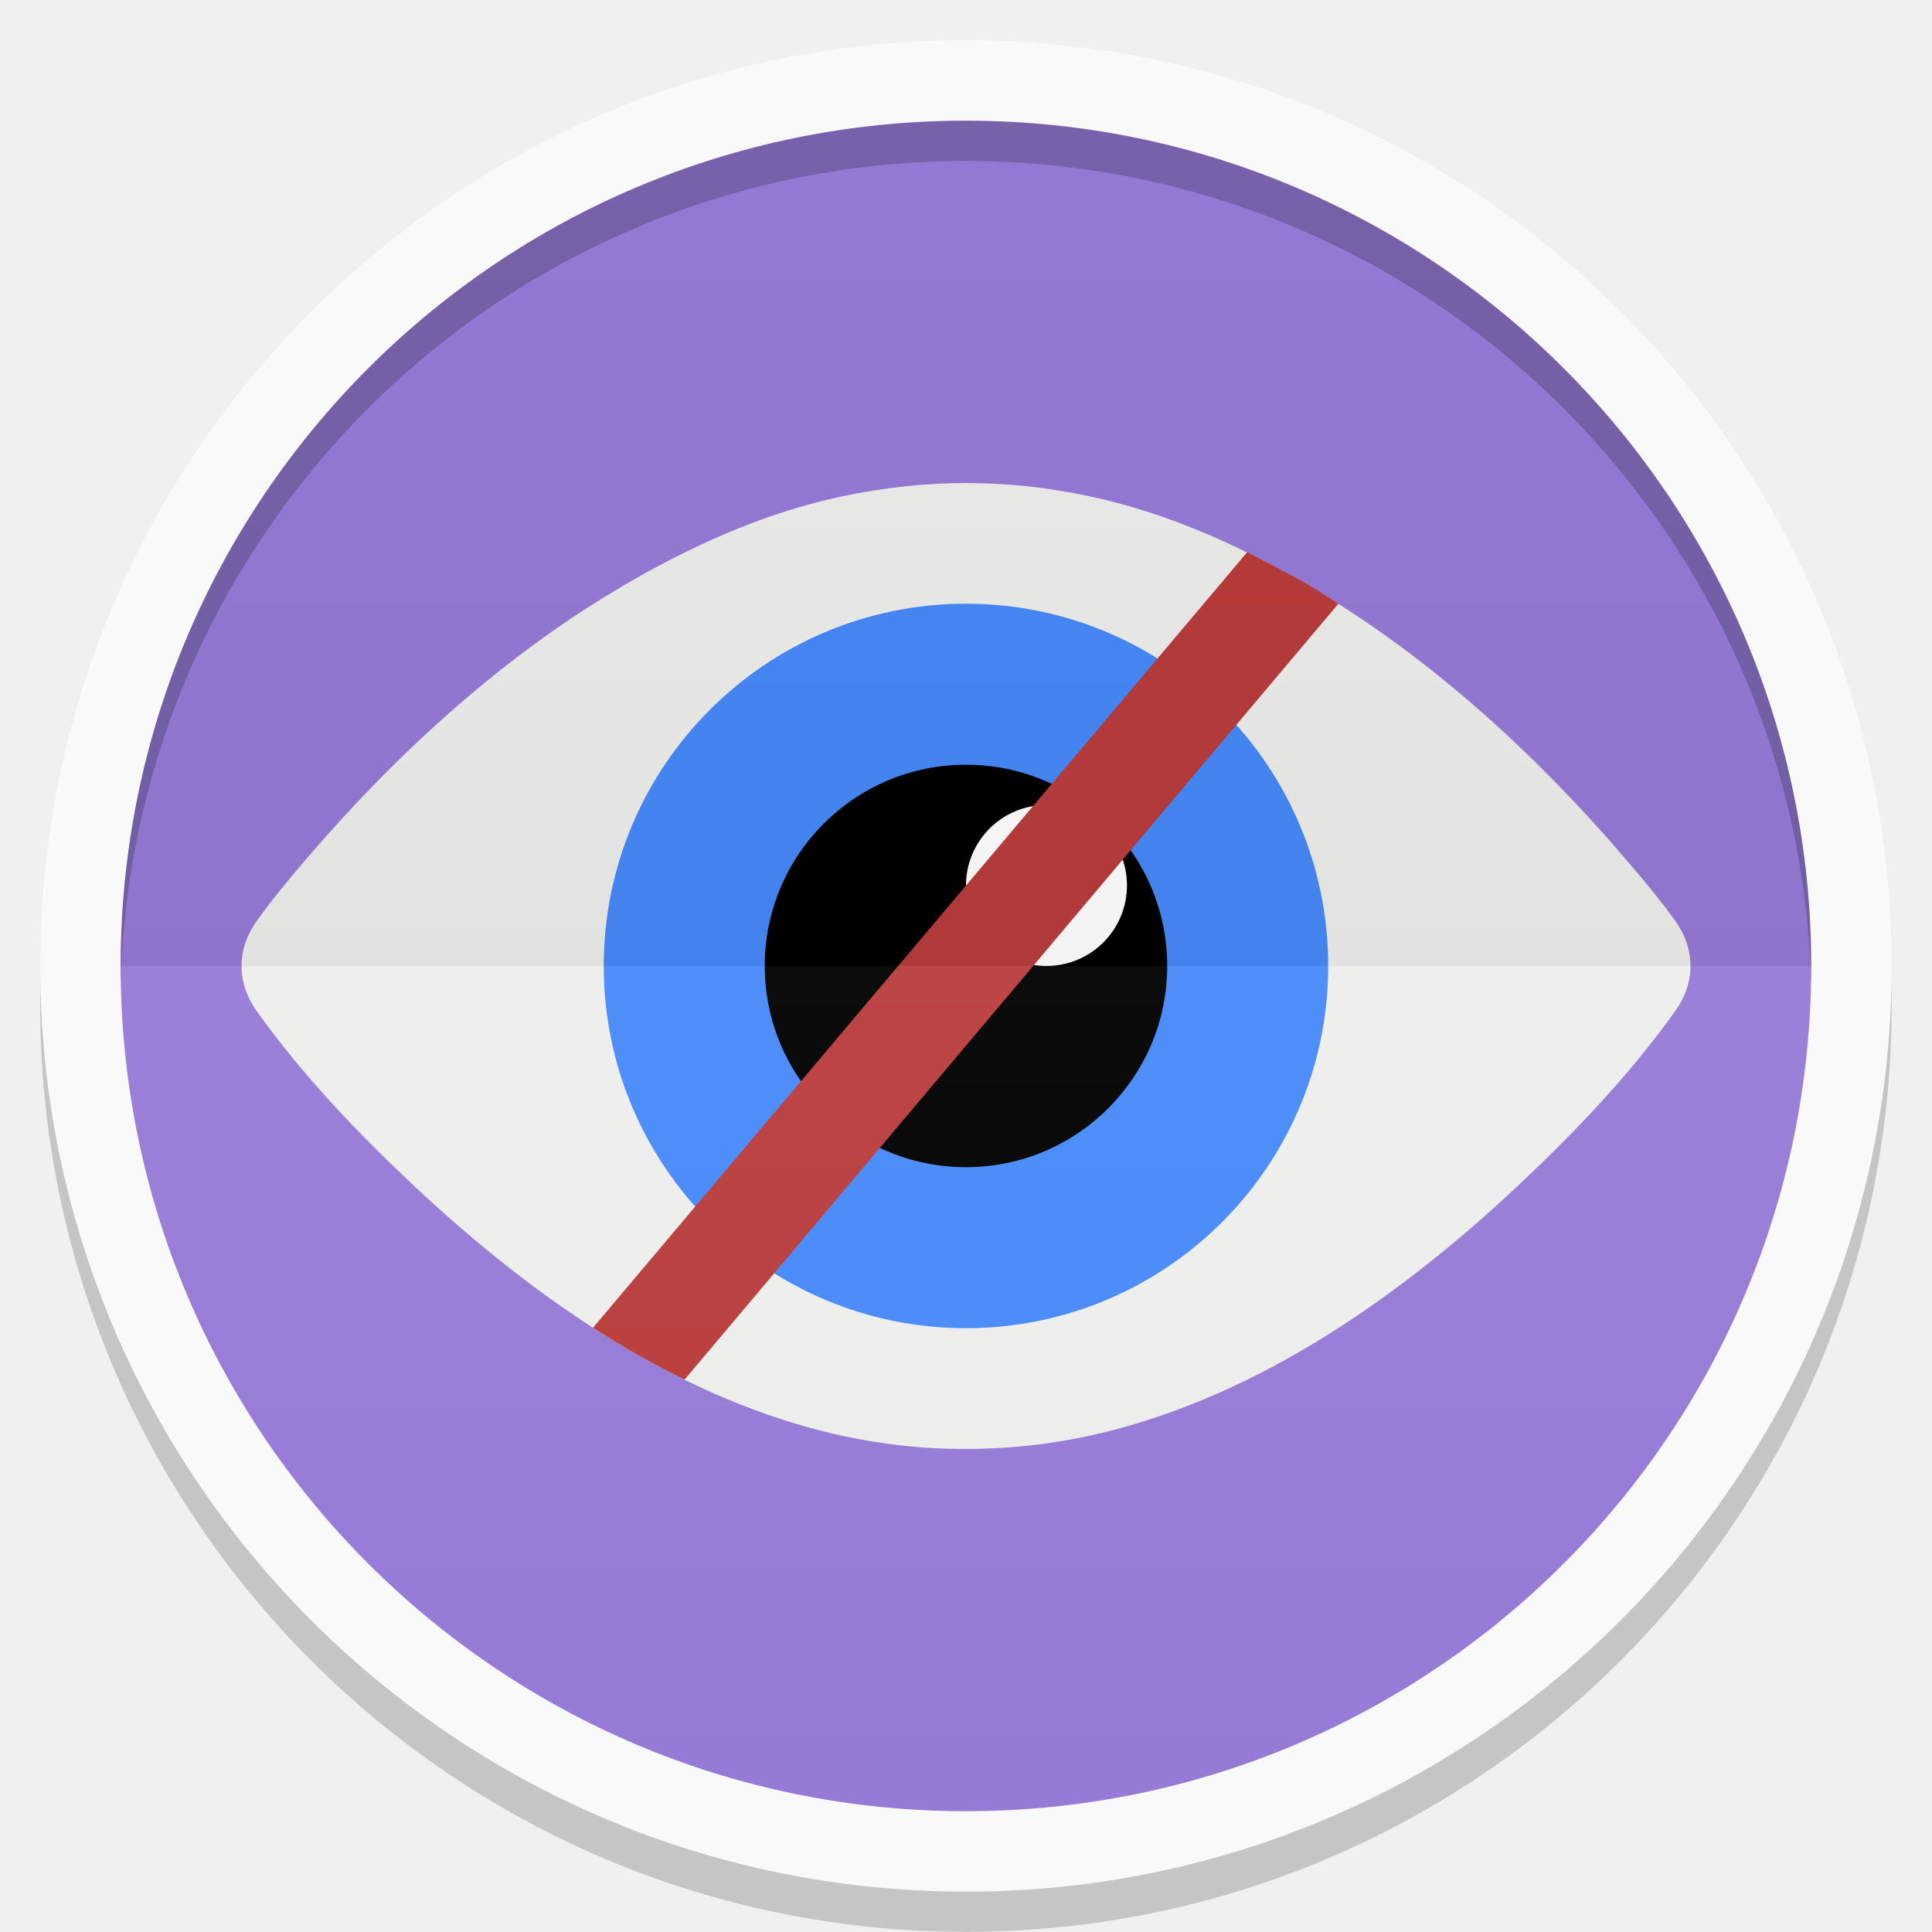
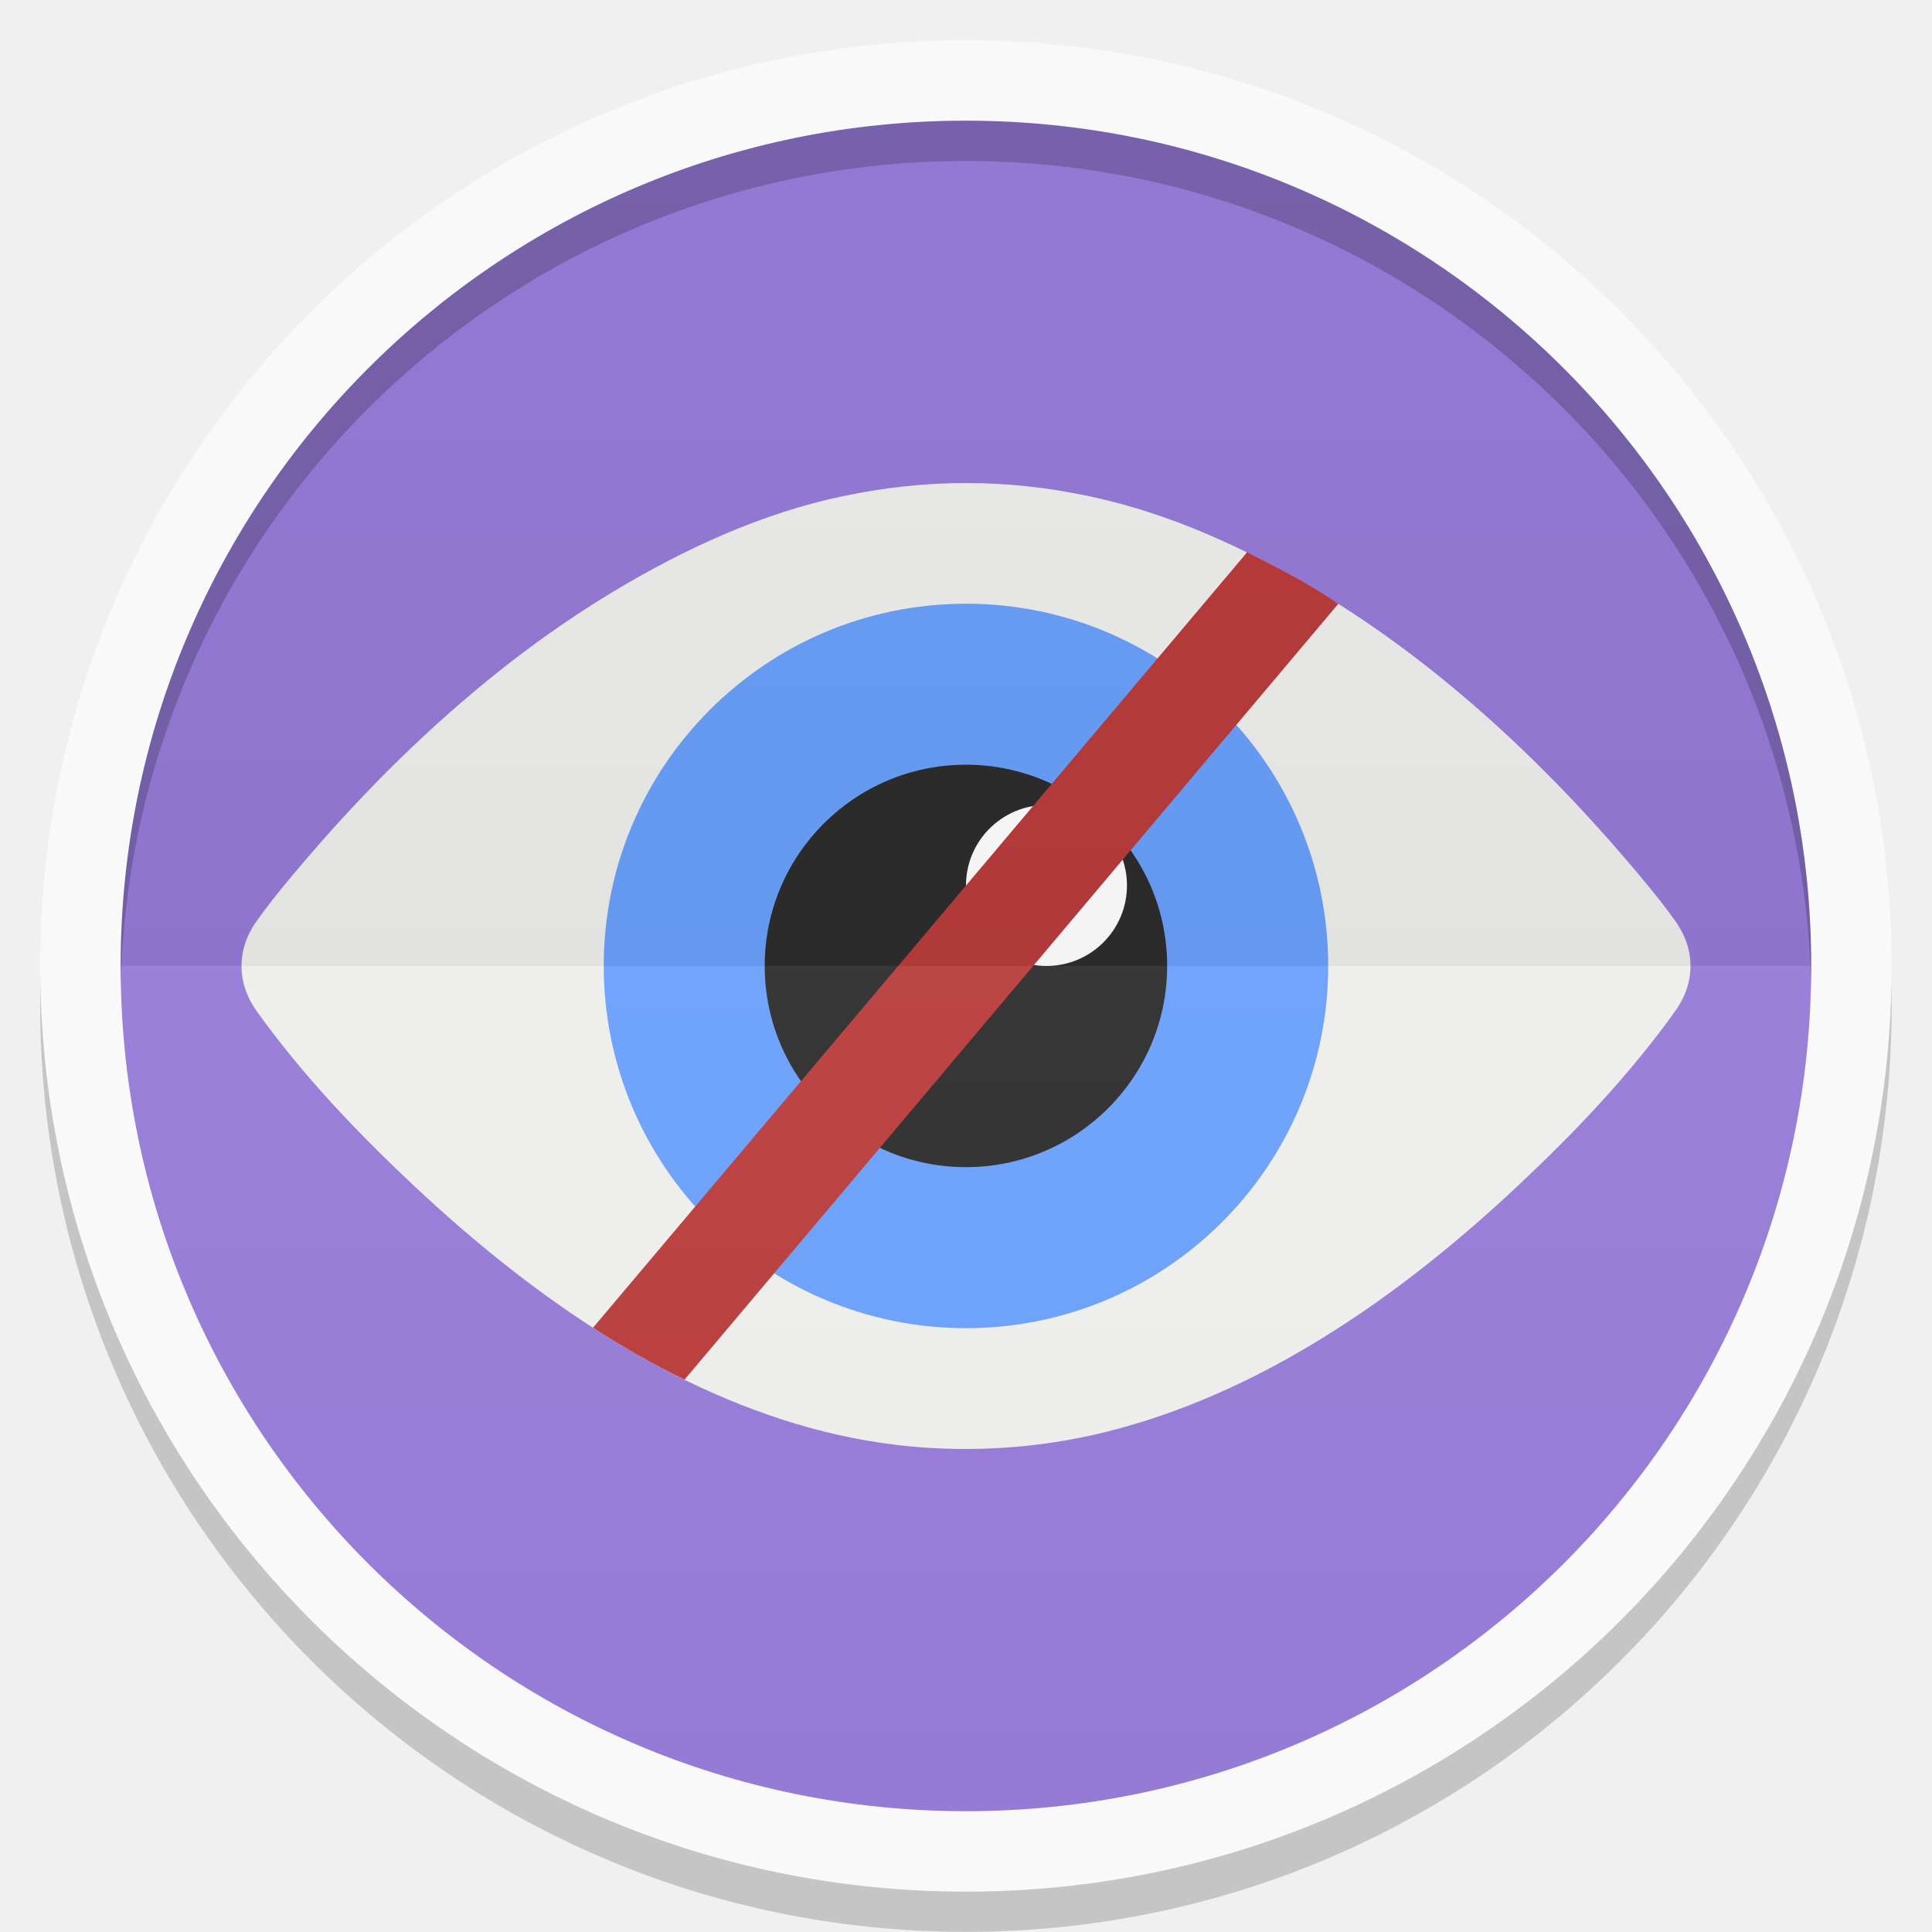
<svg xmlns="http://www.w3.org/2000/svg" xmlns:xlink="http://www.w3.org/1999/xlink" width="48" viewBox="0 0 13.547 13.547" height="48" id="svg2" version="1.1">
  <defs id="defs4">
    <linearGradient id="linearGradient3807">
      <stop style="stop-color:#000000;stop-opacity:1;" offset="0" id="stop3809" />
      <stop style="stop-color:#000000;stop-opacity:0;" offset="1" id="stop3811" />
    </linearGradient>
    <linearGradient id="linearGradient3794">
      <stop style="stop-color:#ffffff;stop-opacity:1;" offset="0" id="stop3796" />
      <stop style="stop-color:#ffffff;stop-opacity:0;" offset="1" id="stop3798" />
    </linearGradient>
    <linearGradient id="linearGradient4460">
      <stop offset="0" style="stop-color:#2d2d2d;stop-opacity:1;" id="stop7" />
      <stop offset="1" style="stop-color:#333333;stop-opacity:1;" id="stop9" />
    </linearGradient>
    <linearGradient id="linearGradient3824">
      <stop offset="0" style="stop-color:#2a94c8" id="stop12" />
      <stop offset=".519" style="stop-color:#e35472" id="stop14" />
      <stop offset="1" style="stop-color:#e68031" id="stop16" />
    </linearGradient>
    <linearGradient gradientTransform="matrix(1.09524,0,0,1.09524,-133.0018,-293.022)" xlink:href="#linearGradient4460" id="linearGradient3835" y1="279.096" y2="268.33" gradientUnits="userSpaceOnUse" x2="0" />
    <linearGradient xlink:href="#linearGradient3824" id="linearGradient3830" x1=".847" x2="12.7" gradientUnits="userSpaceOnUse" />
    <linearGradient xlink:href="#linearGradient4460" id="linearGradient3010" gradientUnits="userSpaceOnUse" gradientTransform="matrix(1.078933,0,0,1.078933,-130.9204,-288.5589)" y1="279.096" x2="0" y2="268.33" />
    <clipPath id="clipPath3813" clipPathUnits="userSpaceOnUse">
      <path id="path3815" d="M 92.311,355.545 L 479.511,355.545 L 479.511,68.185 L 92.311,68.185 L 92.311,355.545 z" />
    </clipPath>
    <clipPath id="clipPath3809" clipPathUnits="userSpaceOnUse">
      <path id="path3811" d="M 93.311,69.185 L 478.511,69.185 L 478.511,354.545 L 93.311,354.545 L 93.311,69.185 z" />
    </clipPath>
    <clipPath id="clipPath3805" clipPathUnits="userSpaceOnUse">
      <path id="path3807" d="M 93.311,354.545 L 478.511,354.545 L 478.511,69.185 L 93.311,69.185 L 93.311,354.545 z" />
    </clipPath>
    <clipPath id="clipPath3801" clipPathUnits="userSpaceOnUse">
      <path id="path3803" d="M 95.311,352.545 L 476.403,352.545 L 476.403,71.423 L 95.311,71.423 L 95.311,352.545 z" />
    </clipPath>
    <clipPath id="clipPath3797" clipPathUnits="userSpaceOnUse">
      <rect id="rect3799" style="fill:#fff" height="96" y="-0" x="-100" width="96" />
    </clipPath>
    <clipPath id="clipPath3793" clipPathUnits="userSpaceOnUse">
      <path id="path3795" d="M 54.1,12.5 12.9,54.7 C -2.7,70.3 23,69 32.3,74.9 36.6,77.7 18.5,81.3 22.2,85 c 3.6,3.7 21.7,7.1 25.3,10.7 3.6,3.7 -7.3,7.6 -3.7,11.3 3.5,3.7 11.9,0.2 13.4,8.6 1.1,6.2 15.4,3.1 21.8,-2.2 4,-3.4 -6.9,-3.4 -3.3,-7.1 9,-9.1 17,-4.1 20.3,-12.5 1.8,-4.5 -13.6,-7.7 -9.5,-10.6 9.8,-6.9 45.8,-10.4 29.2,-27 L 73,12.5 c -5.3,-5 -14,-5 -18.9,0 z m -9.9,64.7 c 0.9,0 30.8,4 19.3,7.1 -4.4,1.2 -24.6,-7.1 -19.3,-7.1 z m 57.2,16.6 c 0,2.1 16.3,3.3 15.4,-0.5 -1.3,-6.4 -13.6,-5.9 -15.4,0.5 z m -69.5,11.1 c 3.7,3.2 9.3,-0.7 11.1,-5.2 -3.6,-4.7 -16.9,0.3 -11.1,5.2 z m 67.5,-6.7 c -4.6,4.2 0.8,8.6 5.3,5.7 1.2,-0.8 -0.1,-4.7 -5.3,-5.7 z" />
    </clipPath>
    <clipPath id="clipPath3789" clipPathUnits="userSpaceOnUse">
      <rect id="rect3791" style="fill:#fff" height="84" rx="6" y="6" x="6" width="84" />
    </clipPath>
    <clipPath id="clipPath3785" clipPathUnits="userSpaceOnUse">
      <rect id="rect3787" style="fill:#fff;fill-rule:evenodd" height="20" rx="2" y="1" x="1" width="20" />
    </clipPath>
    <linearGradient xlink:href="#linearGradient3794" id="linearGradient3800" x1="28" y1="28" x2="42" y2="44" gradientUnits="userSpaceOnUse" />
    <linearGradient xlink:href="#linearGradient3807" id="linearGradient3813" x1="28" y1="28" x2="11" y2="7" gradientUnits="userSpaceOnUse" gradientTransform="scale(0.2822222,0.2822222)" />
    <linearGradient xlink:href="#linearGradient3794" id="linearGradient3817" gradientUnits="userSpaceOnUse" x1="28" y1="28" x2="42" y2="44" gradientTransform="matrix(0.2822222,0,0,0.2822222,-15.24,0)" />
    <linearGradient xlink:href="#linearGradient3807" id="linearGradient3024" gradientUnits="userSpaceOnUse" gradientTransform="matrix(0.2822222,0,0,0.2822222,-15.24,0)" x1="28" y1="28" x2="11" y2="7" />
    <linearGradient xlink:href="#linearGradient3807" id="linearGradient3809" x1="25" y1="24" x2="25" y2="48" gradientUnits="userSpaceOnUse" gradientTransform="matrix(-0.2822222,0,0,-0.2822222,13.54666,13.54667)" />
    <linearGradient xlink:href="#linearGradient3794" id="linearGradient3814" gradientUnits="userSpaceOnUse" x1="25" y1="24" x2="25" y2="48" gradientTransform="matrix(0.2822222,0,0,0.2822222,6.875e-7,-6.3e-6)" />
    <linearGradient xlink:href="#linearGradient3807" id="linearGradient3818" gradientUnits="userSpaceOnUse" x1="25" y1="24" x2="25" y2="48" gradientTransform="matrix(0.2822222,0,0,0.2822222,14.67555,0)" />
    <radialGradient gradientUnits="userSpaceOnUse" r="24" fy="1028.362" fx="24" cy="1028.362" cx="24" id="radialGradient3839" xlink:href="#linearGradient3833" />
    <linearGradient y2="1028.362" x2="25" y1="1004.362" x1="25" gradientTransform="translate(0,24)" gradientUnits="userSpaceOnUse" id="linearGradient3814-8" xlink:href="#linearGradient3816" />
    <linearGradient gradientTransform="matrix(1,0,0,-1,0,2032.724)" y2="1028.362" x2="25" y1="1004.362" x1="25" gradientUnits="userSpaceOnUse" id="linearGradient3799" xlink:href="#linearGradient3789" />
    <linearGradient y2="1116.021" x2="535.501" y1="1357.267" x1="535.501" gradientUnits="userSpaceOnUse" id="linearGradient3853" xlink:href="#linearGradient4460-36" />
    <linearGradient gradientUnits="userSpaceOnUse" y2="1116.021" x2="535.501" y1="1357.267" x1="535.501" id="linearGradient3851" xlink:href="#linearGradient4460-36" />
    <linearGradient y2="267.598" x2="0" y1="279.088" gradientTransform="matrix(3.916346,0,0,3.916346,-416.9212,-49.09352)" gradientUnits="userSpaceOnUse" id="linearGradient3842" xlink:href="#linearGradient4460-36" />
    <linearGradient y2="267.598" x2="0" y1="279.088" gradientTransform="matrix(1.10528,0,0,1.10528,-134.2829,-295.7706)" gradientUnits="userSpaceOnUse" id="linearGradient3837" xlink:href="#linearGradient4460-36" />
    <clipPath clipPathUnits="userSpaceOnUse" id="clipPath6">
      <path style="fill:#fff;fill-rule:evenodd" d="M -670.14,51.863 L -114.616,405.003 L -257.111,510.326 L -514.221,-71.013 L -670.14,51.863 z" id="path8" />
    </clipPath>
    <linearGradient id="linearGradient4460-3">
      <stop offset="0" style="stop-color:#f9d7c6" id="stop11" />
      <stop offset="1" style="stop-color:#f9f9ff" id="stop13" />
    </linearGradient>
    <linearGradient gradientTransform="translate(0,1e-5)" xlink:href="#linearGradient4460-3" id="linearGradient4030" x1="3.387" gradientUnits="userSpaceOnUse" x2="10.16" />
    <linearGradient id="linearGradient4460-36">
      <stop offset="0" style="stop-color:#cb3223" id="stop17" />
      <stop offset="1" style="stop-color:#e16913" id="stop19" />
    </linearGradient>
    <linearGradient gradientTransform="matrix(1.10528,0,0,1.10528,-134.2829,-295.7706)" xlink:href="#linearGradient4460-36" id="linearGradient4075" y1="279.088" y2="267.598" gradientUnits="userSpaceOnUse" x2="0" />
    <linearGradient id="linearGradient3789">
      <stop id="stop3791" offset="0" style="stop-color:#000000;stop-opacity:1;" />
      <stop id="stop3793" offset="1" style="stop-color:#000000;stop-opacity:0;" />
    </linearGradient>
    <linearGradient id="linearGradient3816">
      <stop style="stop-color:#ffffff;stop-opacity:1;" offset="0" id="stop3818" />
      <stop style="stop-color:#ffffff;stop-opacity:0;" offset="1" id="stop3820" />
    </linearGradient>
    <linearGradient id="linearGradient3833">
      <stop id="stop3835" offset="0" style="stop-color:#000000;stop-opacity:1;" />
      <stop id="stop3837" offset="1" style="stop-color:#000000;stop-opacity:0;" />
    </linearGradient>
    <linearGradient xlink:href="#linearGradient3789" id="linearGradient3108" gradientUnits="userSpaceOnUse" gradientTransform="matrix(0.2822222,0,0,-0.2822222,25.96443,290.2267)" x1="25" y1="1004.362" x2="25" y2="1028.362" />
    <linearGradient xlink:href="#linearGradient3816" id="linearGradient3111" gradientUnits="userSpaceOnUse" gradientTransform="matrix(0.2822222,0,0,0.2822222,13.54667,-276.68)" x1="25" y1="1004.362" x2="25" y2="1028.362" />
    <linearGradient gradientTransform="matrix(1,0,0,-1,0,2056.724)" y2="1047.362" x2="24" y1="1028.362" x1="24" gradientUnits="userSpaceOnUse" id="linearGradient3985" xlink:href="#linearGradient3833-9" />
    <linearGradient gradientUnits="userSpaceOnUse" y2="1047.362" x2="24" y1="1028.362" x1="24" id="linearGradient3981" xlink:href="#linearGradient3816-1" />
    <linearGradient y2="48" x2="25" y1="24" x1="25" gradientTransform="translate(1.7289841e-6,1004.362)" gradientUnits="userSpaceOnUse" id="linearGradient3181" xlink:href="#linearGradient3794-3" />
    <linearGradient y2="48" x2="25" y1="24" x1="25" gradientTransform="matrix(-1,0,0,-1,48,1052.362)" gradientUnits="userSpaceOnUse" id="linearGradient3177" xlink:href="#linearGradient3807-0" />
    <linearGradient id="linearGradient3807-0">
      <stop style="stop-color:#000000;stop-opacity:1;" offset="0" id="stop3809-8" />
      <stop style="stop-color:#000000;stop-opacity:0;" offset="1" id="stop3811-3" />
    </linearGradient>
    <linearGradient id="linearGradient3794-3">
      <stop style="stop-color:#ffffff;stop-opacity:1;" offset="0" id="stop3796-8" />
      <stop style="stop-color:#ffffff;stop-opacity:0;" offset="1" id="stop3798-6" />
    </linearGradient>
    <linearGradient id="linearGradient4460-5">
      <stop offset="0" style="stop-color:#2d2d2d;stop-opacity:1;" id="stop7-9" />
      <stop offset="1" style="stop-color:#333333;stop-opacity:1;" id="stop9-2" />
    </linearGradient>
    <linearGradient id="linearGradient3824-5">
      <stop offset="0" style="stop-color:#2a94c8" id="stop12-3" />
      <stop offset=".519" style="stop-color:#e35472" id="stop14-3" />
      <stop offset="1" style="stop-color:#e68031" id="stop16-5" />
    </linearGradient>
    <linearGradient gradientTransform="matrix(1.09524,0,0,1.09524,-133.0018,-293.022)" xlink:href="#linearGradient4460-5" id="linearGradient3835-5" y1="279.096" y2="268.33" gradientUnits="userSpaceOnUse" x2="0" />
    <linearGradient xlink:href="#linearGradient3824-5" id="linearGradient3830-0" x1=".847" x2="12.7" gradientUnits="userSpaceOnUse" />
    <linearGradient xlink:href="#linearGradient4460-5" id="linearGradient3010-2" gradientUnits="userSpaceOnUse" gradientTransform="matrix(1.078933,0,0,1.078933,-130.9204,-288.5589)" y1="279.096" x2="0" y2="268.33" />
    <clipPath id="clipPath3813-6" clipPathUnits="userSpaceOnUse">
      <path id="path3815-6" d="M 92.311,355.545 L 479.511,355.545 L 479.511,68.185 L 92.311,68.185 L 92.311,355.545 z" />
    </clipPath>
    <clipPath id="clipPath3809-4" clipPathUnits="userSpaceOnUse">
      <path id="path3811-2" d="M 93.311,69.185 L 478.511,69.185 L 478.511,354.545 L 93.311,354.545 L 93.311,69.185 z" />
    </clipPath>
    <clipPath id="clipPath3805-9" clipPathUnits="userSpaceOnUse">
      <path id="path3807-0" d="M 93.311,354.545 L 478.511,354.545 L 478.511,69.185 L 93.311,69.185 L 93.311,354.545 z" />
    </clipPath>
    <clipPath id="clipPath3801-5" clipPathUnits="userSpaceOnUse">
      <path id="path3803-9" d="M 95.311,352.545 L 476.403,352.545 L 476.403,71.423 L 95.311,71.423 L 95.311,352.545 z" />
    </clipPath>
    <clipPath id="clipPath3797-1" clipPathUnits="userSpaceOnUse">
      <rect id="rect3799-3" style="fill:#fff" height="96" y="-0" x="-100" width="96" />
    </clipPath>
    <clipPath id="clipPath3793-6" clipPathUnits="userSpaceOnUse">
      <path id="path3795-8" d="M 54.1,12.5 12.9,54.7 C -2.7,70.3 23,69 32.3,74.9 36.6,77.7 18.5,81.3 22.2,85 c 3.6,3.7 21.7,7.1 25.3,10.7 3.6,3.7 -7.3,7.6 -3.7,11.3 3.5,3.7 11.9,0.2 13.4,8.6 1.1,6.2 15.4,3.1 21.8,-2.2 4,-3.4 -6.9,-3.4 -3.3,-7.1 9,-9.1 17,-4.1 20.3,-12.5 1.8,-4.5 -13.6,-7.7 -9.5,-10.6 9.8,-6.9 45.8,-10.4 29.2,-27 L 73,12.5 c -5.3,-5 -14,-5 -18.9,0 z m -9.9,64.7 c 0.9,0 30.8,4 19.3,7.1 -4.4,1.2 -24.6,-7.1 -19.3,-7.1 z m 57.2,16.6 c 0,2.1 16.3,3.3 15.4,-0.5 -1.3,-6.4 -13.6,-5.9 -15.4,0.5 z m -69.5,11.1 c 3.7,3.2 9.3,-0.7 11.1,-5.2 -3.6,-4.7 -16.9,0.3 -11.1,5.2 z m 67.5,-6.7 c -4.6,4.2 0.8,8.6 5.3,5.7 1.2,-0.8 -0.1,-4.7 -5.3,-5.7 z" />
    </clipPath>
    <clipPath id="clipPath3789-1" clipPathUnits="userSpaceOnUse">
      <rect id="rect3791-8" style="fill:#fff" height="84" rx="6" y="6" x="6" width="84" />
    </clipPath>
    <clipPath id="clipPath3785-8" clipPathUnits="userSpaceOnUse">
      <rect id="rect3787-3" style="fill:#fff;fill-rule:evenodd" height="20" rx="2" y="1" x="1" width="20" />
    </clipPath>
    <linearGradient xlink:href="#linearGradient3794-3" id="linearGradient3800-5" x1="28" y1="28" x2="42" y2="44" gradientUnits="userSpaceOnUse" />
    <linearGradient xlink:href="#linearGradient3807-0" id="linearGradient3813-7" x1="28" y1="28" x2="11" y2="7" gradientUnits="userSpaceOnUse" gradientTransform="scale(0.2822222,0.2822222)" />
    <linearGradient xlink:href="#linearGradient3794-3" id="linearGradient3817-7" gradientUnits="userSpaceOnUse" x1="28" y1="28" x2="42" y2="44" gradientTransform="matrix(0.2822222,0,0,0.2822222,-15.24,0)" />
    <linearGradient xlink:href="#linearGradient3807-0" id="linearGradient3024-4" gradientUnits="userSpaceOnUse" gradientTransform="matrix(0.2822222,0,0,0.2822222,-15.24,0)" x1="28" y1="28" x2="11" y2="7" />
    <linearGradient xlink:href="#linearGradient3807-0" id="linearGradient3809-9" x1="25" y1="24" x2="25" y2="48" gradientUnits="userSpaceOnUse" gradientTransform="matrix(-0.2822222,0,0,-0.2822222,13.54667,13.54667)" />
    <linearGradient xlink:href="#linearGradient3794-3" id="linearGradient3814-3" gradientUnits="userSpaceOnUse" x1="25" y1="24" x2="25" y2="48" gradientTransform="matrix(0.2822222,0,0,0.2822222,5e-7,-6.3e-6)" />
    <linearGradient xlink:href="#linearGradient3807-0" id="linearGradient3818-7" gradientUnits="userSpaceOnUse" x1="25" y1="24" x2="25" y2="48" gradientTransform="matrix(0.2822222,0,0,0.2822222,14.67555,0)" />
    <radialGradient gradientUnits="userSpaceOnUse" r="24" fy="1028.362" fx="24" cy="1028.362" cx="24" id="radialGradient3839-7" xlink:href="#linearGradient3833-9" />
    <linearGradient y2="1028.362" x2="25" y1="1004.362" x1="25" gradientTransform="translate(0,24)" gradientUnits="userSpaceOnUse" id="linearGradient3814-8-7" xlink:href="#linearGradient3816-1" />
    <linearGradient gradientTransform="matrix(1,0,0,-1,0,2032.724)" y2="1028.362" x2="25" y1="1004.362" x1="25" gradientUnits="userSpaceOnUse" id="linearGradient3799-2" xlink:href="#linearGradient3789-3" />
    <linearGradient y2="1116.021" x2="535.501" y1="1357.267" x1="535.501" gradientUnits="userSpaceOnUse" id="linearGradient3853-4" xlink:href="#linearGradient4460-36-4" />
    <linearGradient gradientUnits="userSpaceOnUse" y2="1116.021" x2="535.501" y1="1357.267" x1="535.501" id="linearGradient3851-1" xlink:href="#linearGradient4460-36-4" />
    <linearGradient y2="267.598" x2="0" y1="279.088" gradientTransform="matrix(3.916346,0,0,3.916346,-416.9212,-49.09352)" gradientUnits="userSpaceOnUse" id="linearGradient3842-3" xlink:href="#linearGradient4460-36-4" />
    <linearGradient y2="267.598" x2="0" y1="279.088" gradientTransform="matrix(1.10528,0,0,1.10528,-134.2829,-295.7706)" gradientUnits="userSpaceOnUse" id="linearGradient3837-8" xlink:href="#linearGradient4460-36-4" />
    <clipPath clipPathUnits="userSpaceOnUse" id="clipPath6-2">
      <path style="fill:#fff;fill-rule:evenodd" d="M -670.14,51.863 L -114.616,405.003 L -257.111,510.326 L -514.221,-71.013 L -670.14,51.863 z" id="path8-8" />
    </clipPath>
    <linearGradient id="linearGradient4460-3-4">
      <stop offset="0" style="stop-color:#f9d7c6" id="stop11-6" />
      <stop offset="1" style="stop-color:#f9f9ff" id="stop13-4" />
    </linearGradient>
    <linearGradient gradientTransform="translate(0,1e-5)" xlink:href="#linearGradient4460-3-4" id="linearGradient4030-0" x1="3.387" gradientUnits="userSpaceOnUse" x2="10.16" />
    <linearGradient id="linearGradient4460-36-4">
      <stop offset="0" style="stop-color:#cb3223" id="stop17-2" />
      <stop offset="1" style="stop-color:#e16913" id="stop19-5" />
    </linearGradient>
    <linearGradient gradientTransform="matrix(1.10528,0,0,1.10528,-134.2829,-295.7706)" xlink:href="#linearGradient4460-36-4" id="linearGradient4075-2" y1="279.088" y2="267.598" gradientUnits="userSpaceOnUse" x2="0" />
    <linearGradient id="linearGradient3789-3">
      <stop id="stop3791-1" offset="0" style="stop-color:#000000;stop-opacity:1;" />
      <stop id="stop3793-3" offset="1" style="stop-color:#000000;stop-opacity:0;" />
    </linearGradient>
    <linearGradient id="linearGradient3816-1">
      <stop style="stop-color:#ffffff;stop-opacity:1;" offset="0" id="stop3818-9" />
      <stop style="stop-color:#ffffff;stop-opacity:0;" offset="1" id="stop3820-0" />
    </linearGradient>
    <linearGradient id="linearGradient3833-9">
      <stop id="stop3835-9" offset="0" style="stop-color:#000000;stop-opacity:1;" />
      <stop id="stop3837-0" offset="1" style="stop-color:#000000;stop-opacity:0;" />
    </linearGradient>
    <linearGradient xlink:href="#linearGradient3789-3" id="linearGradient3108-0" gradientUnits="userSpaceOnUse" gradientTransform="matrix(0.2822222,0,0,-0.2822222,25.96443,290.2267)" x1="25" y1="1004.362" x2="25" y2="1028.362" />
    <linearGradient xlink:href="#linearGradient3816-1" id="linearGradient3111-7" gradientUnits="userSpaceOnUse" gradientTransform="matrix(0.2822222,0,0,0.2822222,13.54667,-276.68)" x1="25" y1="1004.362" x2="25" y2="1028.362" />
    <radialGradient gradientUnits="userSpaceOnUse" r="24" fy="1028.362" fx="24" cy="1028.362" cx="24" id="radialGradient3839-0" xlink:href="#linearGradient3833-4" />
    <linearGradient y2="1028.362" x2="25" y1="1004.362" x1="25" gradientTransform="translate(86,24)" gradientUnits="userSpaceOnUse" id="linearGradient3814-0" xlink:href="#linearGradient3816-5" />
    <linearGradient gradientTransform="matrix(1,0,0,-1,86,2032.724)" y2="1028.362" x2="25" y1="1004.362" x1="25" gradientUnits="userSpaceOnUse" id="linearGradient3799-27" xlink:href="#linearGradient3789-0" />
    <linearGradient y2="1116.021" x2="535.501" y1="1357.267" x1="535.501" gradientUnits="userSpaceOnUse" id="linearGradient3853-8" xlink:href="#linearGradient4460-8" />
    <linearGradient gradientUnits="userSpaceOnUse" y2="1116.021" x2="535.501" y1="1357.267" x1="535.501" id="linearGradient3851-0" xlink:href="#linearGradient4460-8" />
    <linearGradient y2="267.598" x2="0" y1="279.088" gradientTransform="matrix(3.916346,0,0,3.916346,-416.9212,-49.09352)" gradientUnits="userSpaceOnUse" id="linearGradient3842-36" xlink:href="#linearGradient4460-8" />
    <linearGradient y2="267.598" x2="0" y1="279.088" gradientTransform="matrix(1.10528,0,0,1.10528,-134.2829,-295.7706)" gradientUnits="userSpaceOnUse" id="linearGradient3837-3" xlink:href="#linearGradient4460-8" />
    <clipPath clipPathUnits="userSpaceOnUse" id="clipPath6-4">
      <path style="fill:#fff;fill-rule:evenodd" d="M -670.14,51.863 L -114.616,405.003 L -257.111,510.326 L -514.221,-71.013 L -670.14,51.863 z" id="path8-3" />
    </clipPath>
    <linearGradient id="linearGradient4460-3-7">
      <stop offset="0" style="stop-color:#f9d7c6" id="stop11-7" />
      <stop offset="1" style="stop-color:#f9f9ff" id="stop13-8" />
    </linearGradient>
    <linearGradient gradientTransform="translate(0,1e-5)" xlink:href="#linearGradient4460-3-7" id="linearGradient4030-1" x1="3.387" gradientUnits="userSpaceOnUse" x2="10.16" />
    <linearGradient id="linearGradient4460-8">
      <stop offset="0" style="stop-color:#cb3223" id="stop17-1" />
      <stop offset="1" style="stop-color:#e16913" id="stop19-6" />
    </linearGradient>
    <linearGradient gradientTransform="matrix(1.10528,0,0,1.10528,-134.2829,-295.7706)" xlink:href="#linearGradient4460-8" id="linearGradient4075-4" y1="279.088" y2="267.598" gradientUnits="userSpaceOnUse" x2="0" />
    <linearGradient id="linearGradient3789-0">
      <stop id="stop3791-0" offset="0" style="stop-color:#000000;stop-opacity:1;" />
      <stop id="stop3793-5" offset="1" style="stop-color:#000000;stop-opacity:0;" />
    </linearGradient>
    <linearGradient id="linearGradient3816-5">
      <stop style="stop-color:#ffffff;stop-opacity:1;" offset="0" id="stop3818-0" />
      <stop style="stop-color:#ffffff;stop-opacity:0;" offset="1" id="stop3820-8" />
    </linearGradient>
    <linearGradient id="linearGradient3833-4">
      <stop id="stop3835-95" offset="0" style="stop-color:#000000;stop-opacity:1;" />
      <stop id="stop3837-2" offset="1" style="stop-color:#000000;stop-opacity:0;" />
    </linearGradient>
    <linearGradient xlink:href="#linearGradient3794-2" id="linearGradient3814-4" gradientUnits="userSpaceOnUse" x1="25" y1="24" x2="25" y2="48" gradientTransform="matrix(0.2822222,0,0,0.2822222,6.7916667e-7,0.5644382)" />
    <linearGradient id="linearGradient3794-2">
      <stop style="stop-color:#ffffff;stop-opacity:1;" offset="0" id="stop3796-5" />
      <stop style="stop-color:#ffffff;stop-opacity:0;" offset="1" id="stop3798-4" />
    </linearGradient>
    <linearGradient xlink:href="#linearGradient3807-2" id="linearGradient3809-1" x1="25" y1="24" x2="25" y2="48" gradientUnits="userSpaceOnUse" gradientTransform="matrix(-0.2822222,0,0,-0.2822222,13.54666,14.11111)" />
    <linearGradient id="linearGradient3807-2">
      <stop style="stop-color:#000000;stop-opacity:1;" offset="0" id="stop3809-9" />
      <stop style="stop-color:#000000;stop-opacity:0;" offset="1" id="stop3811-1" />
    </linearGradient>
    <linearGradient xlink:href="#linearGradient3794-2-5" id="linearGradient3814-4-2" gradientUnits="userSpaceOnUse" x1="25" y1="24" x2="25" y2="48" gradientTransform="matrix(0.2822222,0,0,0.2822222,6.7399158e-7,-6.3183333e-6)" />
    <linearGradient id="linearGradient3794-2-5">
      <stop style="stop-color:#ffffff;stop-opacity:1;" offset="0" id="stop3796-5-9" />
      <stop style="stop-color:#ffffff;stop-opacity:0;" offset="1" id="stop3798-4-5" />
    </linearGradient>
    <linearGradient xlink:href="#linearGradient3807-2-1" id="linearGradient3809-1-5" x1="25" y1="24" x2="25" y2="48" gradientUnits="userSpaceOnUse" gradientTransform="matrix(-0.2822222,0,0,-0.2822222,13.54666,13.54667)" />
    <linearGradient id="linearGradient3807-2-1">
      <stop style="stop-color:#000000;stop-opacity:1;" offset="0" id="stop3809-9-5" />
      <stop style="stop-color:#000000;stop-opacity:0;" offset="1" id="stop3811-1-9" />
    </linearGradient>
    <path d="m 3.186,28.007 c 0,3.416 -2.42,6.185 -5.404,6.185 -2.985,0 -5.404,-2.769 -5.404,-6.185 0,-3.416 2.42,-6.185 5.404,-6.185 2.985,0 5.404,2.769 5.404,6.185 z" id="2" />
    <linearGradient id="1">
      <stop id="stop3621" stop-color="#6a3f92" />
      <stop id="stop3623" stop-color="#9872c7" offset="1" />
    </linearGradient>
    <linearGradient gradientUnits="userSpaceOnUse" y2="1006.36" x2="0" y1="1050.36" id="0" xlink:href="#1" />
    <linearGradient xlink:href="#1" id="linearGradient3683" gradientUnits="userSpaceOnUse" y1="1050.36" x2="0" y2="1006.36" gradientTransform="matrix(0.2822222,0,0,0.2822222,-13.8261,-284.0644)" />
  </defs>
  <g id="layer3" style="display:inline">
    <rect width="12.982" x="0.282" y="0.564" rx="6.491" height="12.982" style="opacity:0.18;fill:#000000;fill-opacity:1;fill-rule:evenodd;display:inline" id="rect3026" />
    <rect id="rect22" style="fill:#f9f9f9;fill-opacity:1;fill-rule:evenodd;display:inline" height="12.982" rx="6.491" y="0.282" x="0.282" width="12.982" />
  </g>
  <g id="layer4" style="display:inline">
    <path id="path3021" style="fill:#957ad6;fill-opacity:1;display:inline" d="m 12.7,6.773 c 0,-3.273 -2.653,-5.927 -5.927,-5.927 -3.273,0 -5.927,2.654 -5.927,5.927 0,3.273 2.653,5.927 5.927,5.927 3.273,0 5.927,-2.653 5.927,-5.927 z" />
  </g>
  <g id="layer1" style="display:inline">
    <path style="fill:#ededeb" d="M 11.747,6.458 C 11.641,6.309 11.523,6.169 11.406,6.032 10.773,5.291 10.046,4.63 9.25,4.151 8.742,3.845 8.198,3.597 7.634,3.479 7.347,3.418 7.066,3.387 6.771,3.387 c -0.287,0 -0.574,0.032 -0.86,0.092 C 5.347,3.597 4.804,3.845 4.296,4.151 3.5,4.63 2.773,5.291 2.14,6.032 2.023,6.169 1.906,6.309 1.8,6.458 c -0.142,0.198 -0.142,0.433 0,0.632 0.324,0.453 0.71,0.856 1.102,1.224 0.845,0.793 1.811,1.457 2.877,1.724 0.33,0.082 0.661,0.123 0.992,0.122 0.335,0 0.665,-0.04 0.994,-0.122 C 8.832,9.77 9.8,9.107 10.645,8.313 11.037,7.945 11.423,7.542 11.747,7.089 11.889,6.891 11.889,6.656 11.747,6.458 z" id="path3644" />
-     <use height="1" width="1" y="0" x="0" style="fill:#4789f9" transform="matrix(0.4700018,0,0,0.4106581,7.815762,-4.728162)" xlink:href="#2" id="use3646" />
-     <use height="1" width="1" y="0" x="0" transform="matrix(0.2611121,0,0,0.2281434,7.35246,0.3836245)" xlink:href="#2" id="use3648" />
+     <use height="1" width="1" y="0" x="0" style="fill:#6aa0fa;fill-opacity:1" transform="matrix(0.4700018,0,0,0.4106581,7.815762,-4.728162)" xlink:href="#2" id="use3646" />
+     <path id="use3955" d="m 8.184,6.773 c 0,0.779 -0.632,1.411 -1.411,1.411 -0.779,0 -1.411,-0.632 -1.411,-1.411 0,-0.779 0.632,-1.411 1.411,-1.411 0.779,0 1.411,0.632 1.411,1.411 z" style="fill:#2d2d2d;fill-opacity:1" />
    <use height="1" width="1" y="0" x="0" style="fill:#ffffff" transform="matrix(0.1044449,0,0,0.09125737,7.569429,3.653)" xlink:href="#2" id="use3650" />
+     <path id="use3951" d="m 8.184,6.773 c 0,0.779 -0.632,1.411 -1.411,1.411 -0.779,0 -1.411,-0.632 -1.411,-1.411 0,-0.779 0.632,-1.411 1.411,-1.411 0.779,0 1.411,0.632 1.411,1.411 z" style="fill:#2d2d2d;fill-opacity:0" />
    <path style="fill:#b93c3c;fill-opacity:1" d="M 8.745,3.872 4.158,9.31 c 0.209,0.135 0.422,0.257 0.642,0.364 L 9.384,4.234 C 9.18,4.092 8.943,3.974 8.745,3.872 z" id="path3652" />
  </g>
  <g id="layer2" style="display:inline">
    <path style="opacity:0.2;fill:#000000;fill-opacity:1;display:inline" d="m 6.773,0.847 c -3.273,0 -5.927,2.653 -5.927,5.927 0,0.047 -0.001,0.095 0,0.141 0.074,-3.209 2.7,-5.786 5.927,-5.786 3.226,0 5.852,2.577 5.927,5.786 0.001,-0.046 0,-0.094 0,-0.141 0,-3.273 -2.654,-5.927 -5.927,-5.927 z" id="path3121" />
    <path id="path3812" d="M 0.847,6.773 C 0.847,10.047 3.5,12.7 6.773,12.7 c 3.273,0 5.927,-2.653 5.927,-5.927 l -11.853,0 z" style="opacity:0.05;fill:url(#linearGradient3814-4-2);fill-opacity:1;stroke:none;display:inline" />
    <path style="opacity:0.05;fill:url(#linearGradient3809-1-5);fill-opacity:1;stroke:none;display:inline" d="m 12.7,6.773 c 0,-3.273 -2.653,-5.927 -5.927,-5.927 -3.273,0 -5.927,2.653 -5.927,5.927 l 11.853,0 z" id="rect3796" />
  </g>
</svg>
